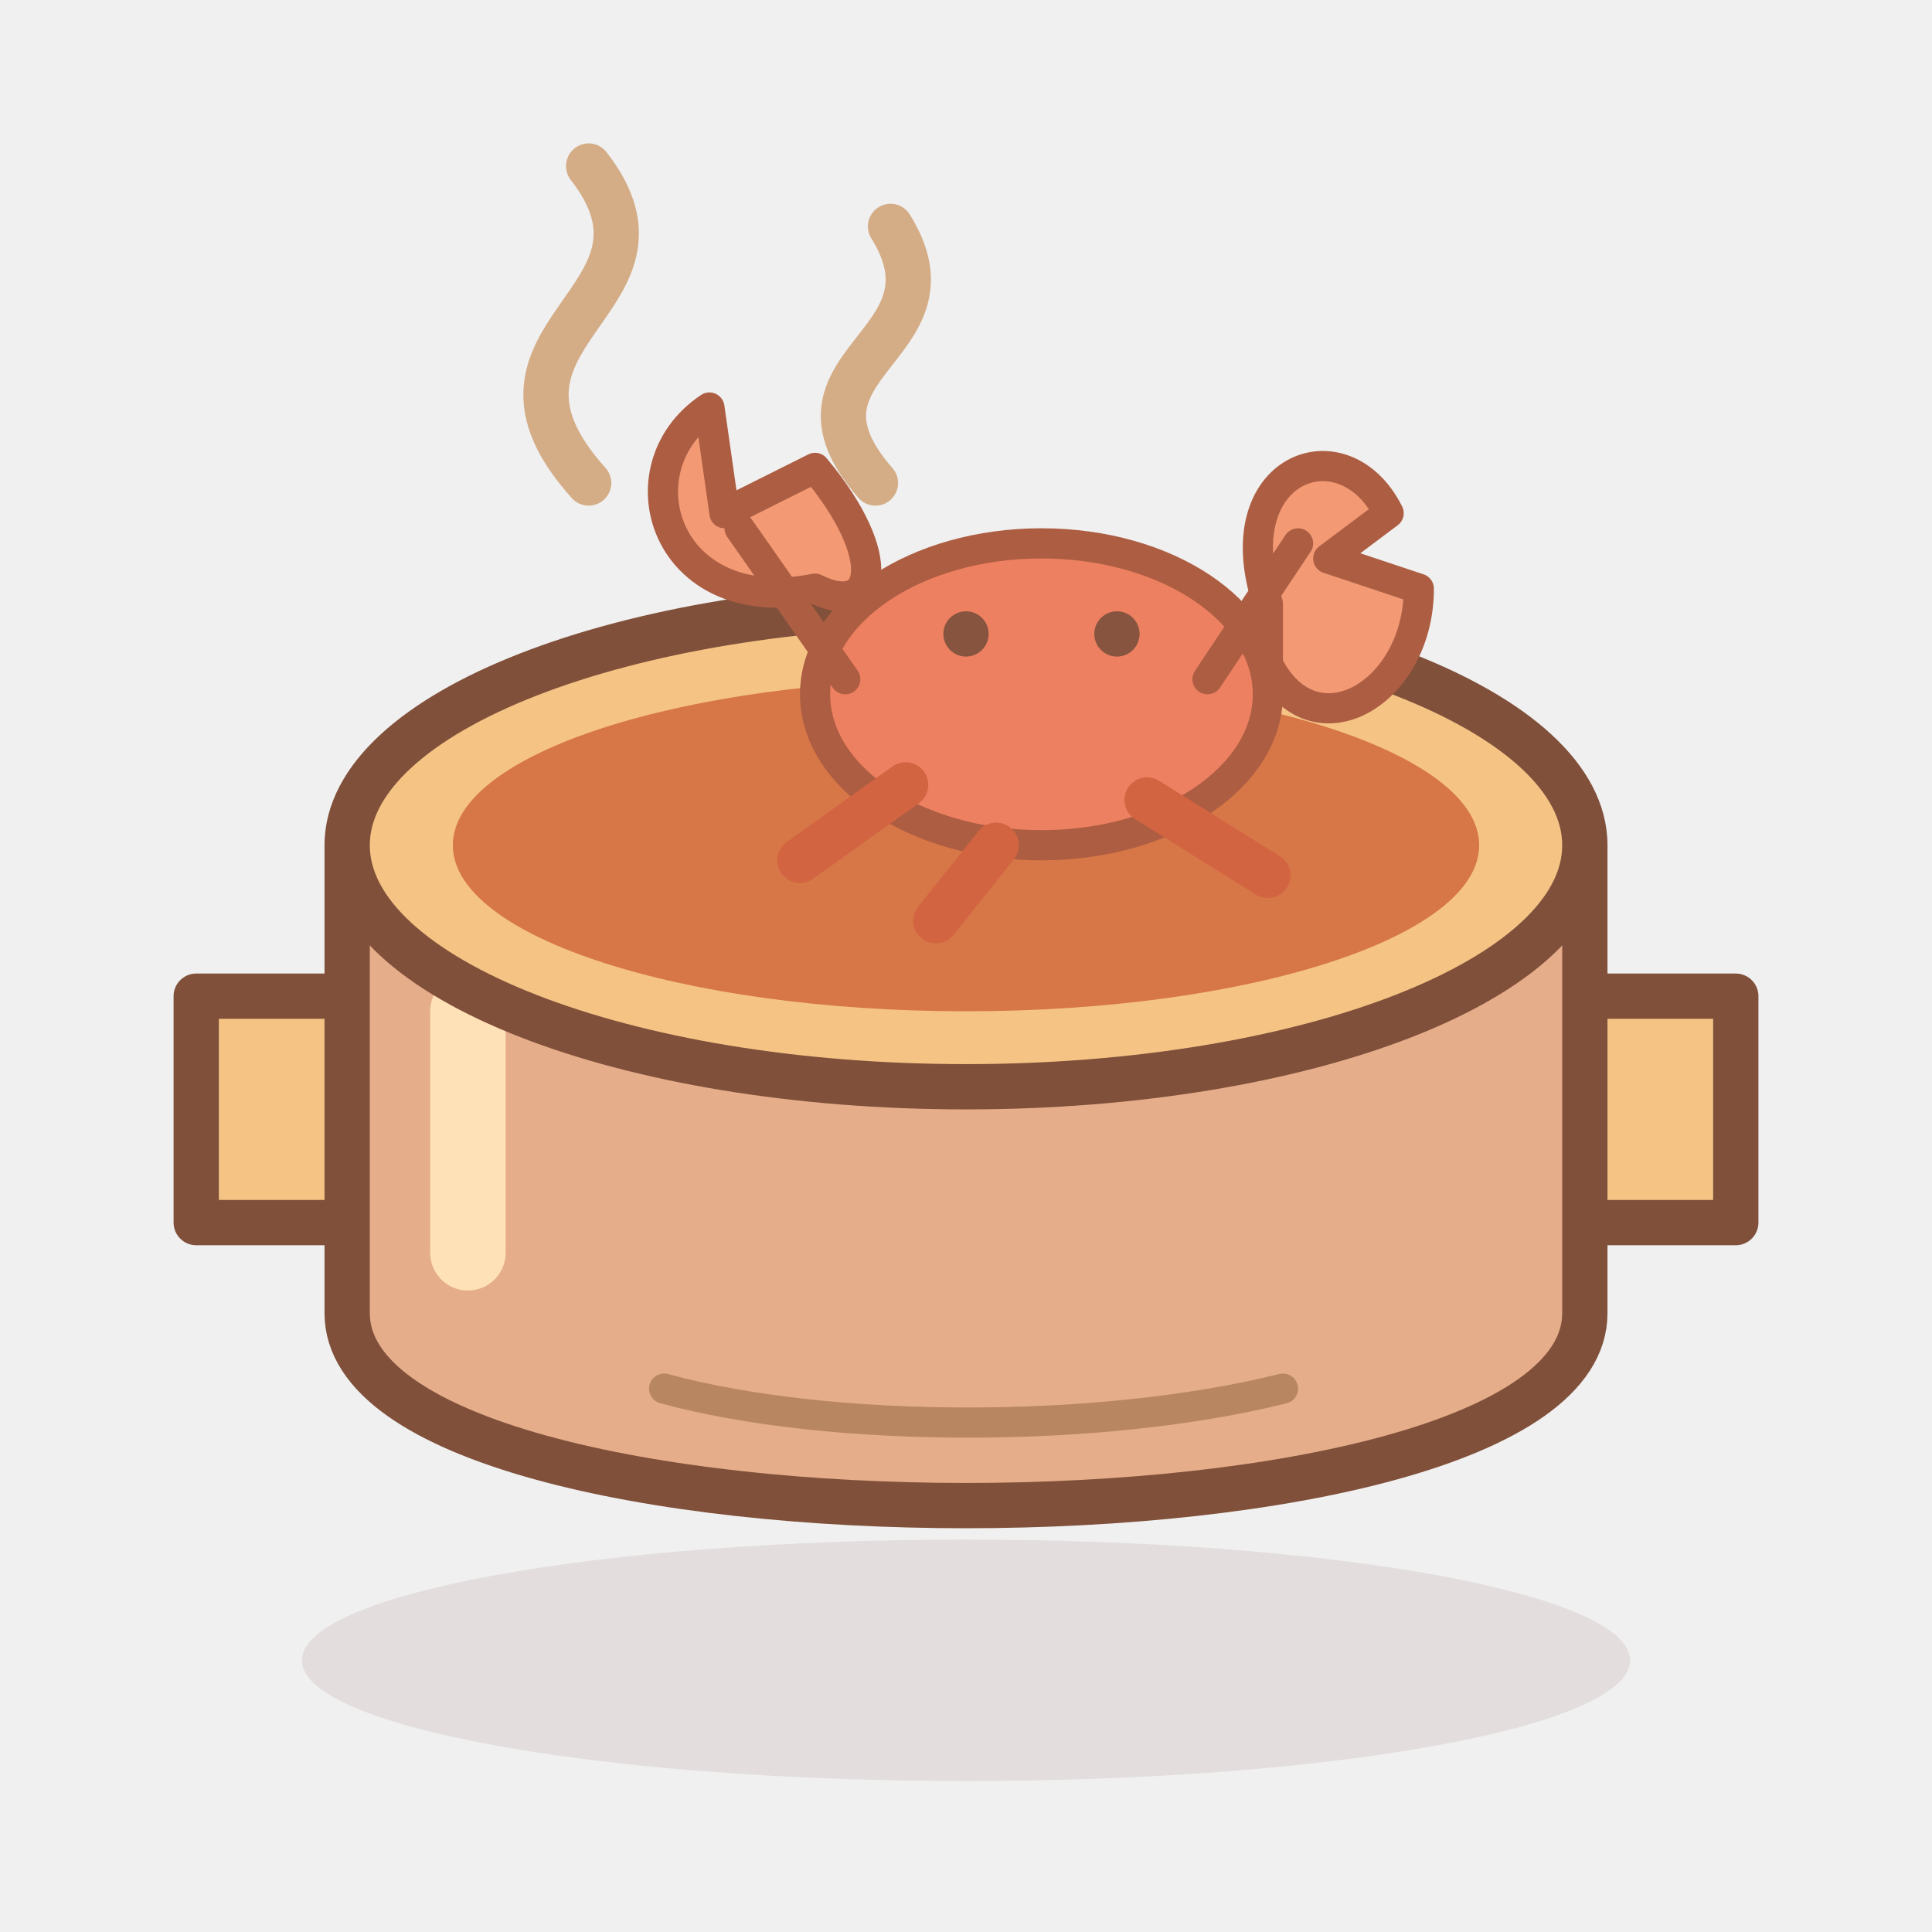
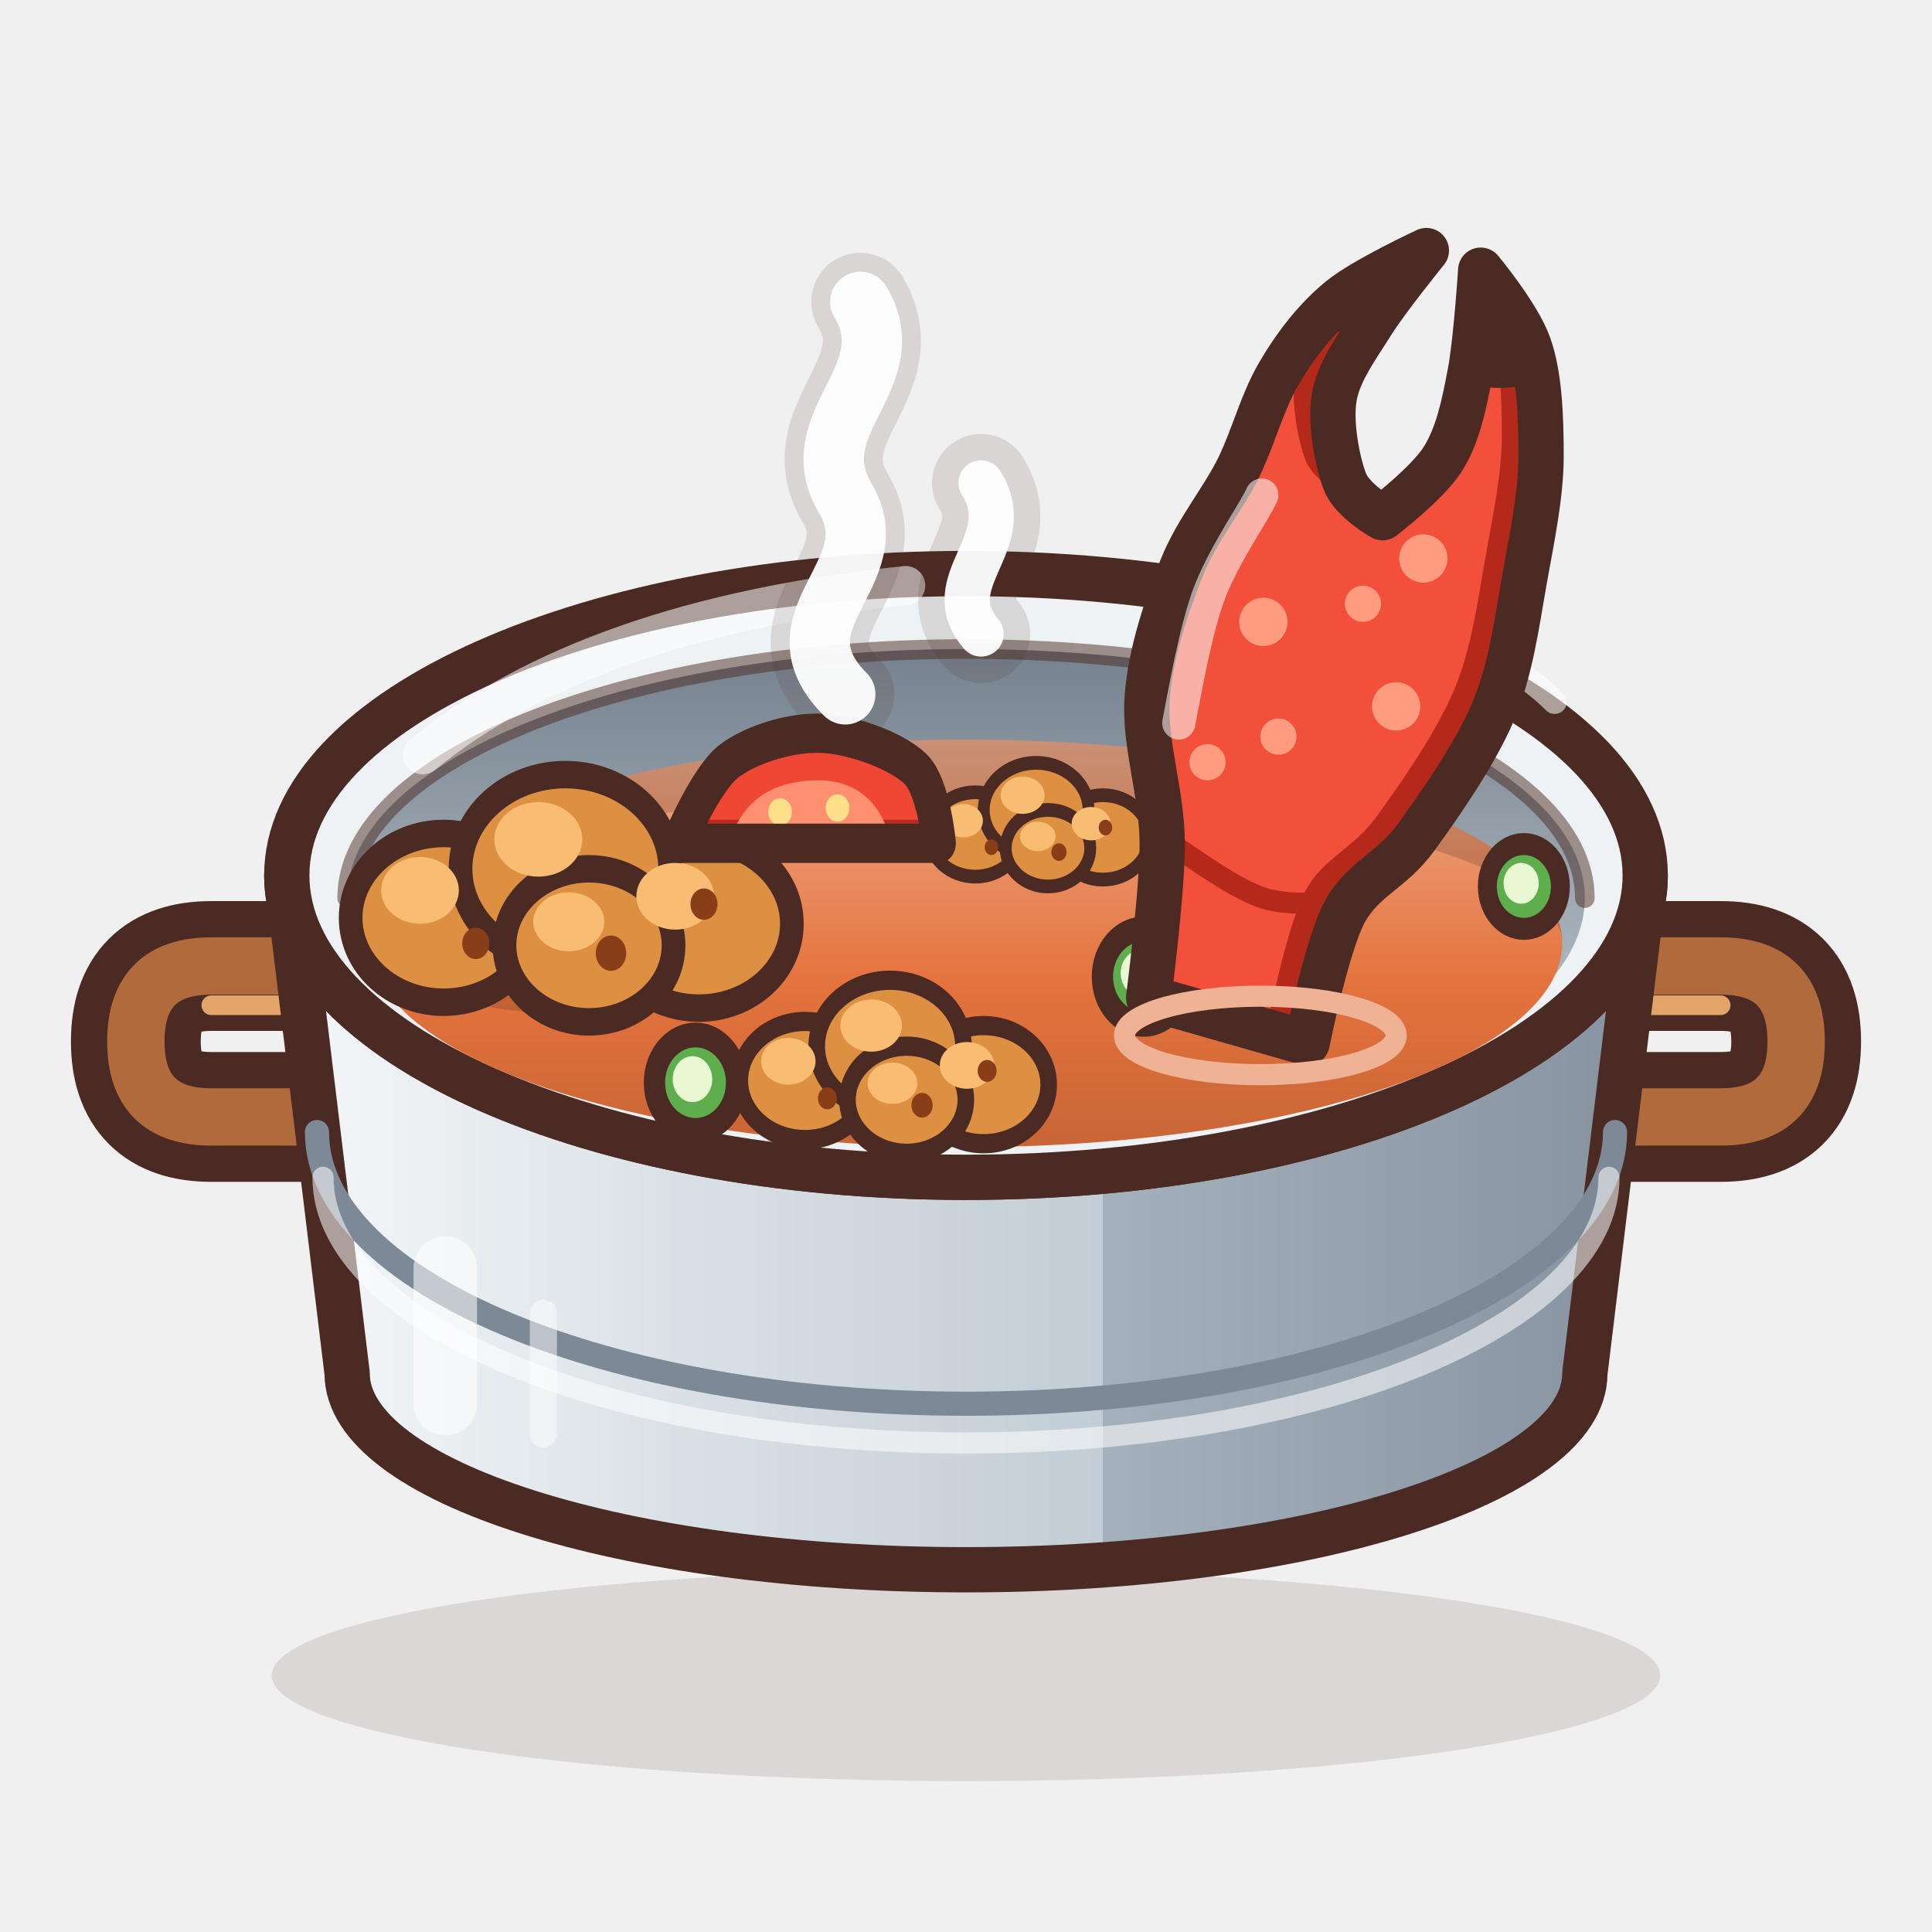
- <svg xmlns="http://www.w3.org/2000/svg" viewBox="0 0 128 128" fill="none">
-   <ellipse cx="64" cy="110" rx="44" ry="8" fill="#723c36" opacity=".1" />
-   <g stroke="#80503a" stroke-width="3" stroke-linecap="round" stroke-linejoin="round">
-     <path d="M25 66H13v15h15m73-15h14v15h-15" fill="#f5c485" />
-     <path d="M23 56h82v31c0 17-82 17-82 0V56Z" fill="#e5ad8a" />
-     <path d="M31 67v16" stroke="#ffe1b7" stroke-width="5" />
-     <ellipse cx="64" cy="56" rx="41" ry="16" fill="#f5c485" />
-     <ellipse cx="64" cy="56" rx="34" ry="11" fill="#d77747" stroke="none" />
-     <ellipse cx="69" cy="46" rx="15" ry="10" fill="#ed8060" stroke="#ad5d42" stroke-width="2" />
-     <path d="m56 45-7-10m5 4c-10 2-13-8-7-12l1 7 6-3c5 6 4 10 0 8Zm26 6 6-9m-2 4c-3-9 5-12 8-6l-4 3 6 2c0 7-7 11-10 5Z" fill="#f39a75" stroke="#ad5d42" stroke-width="2" />
-     <path d="m60 52-7 5m13-1-4 5m14-8 8 5" stroke="#d26442" stroke-width="3" />
-     <circle cx="64" cy="42" r="1.5" fill="#875440" stroke="none" />
-     <circle cx="74" cy="42" r="1.5" fill="#875440" stroke="none" />
-     <path d="M44 92c11 3 29 3 41 0" stroke="#b88661" stroke-width="2" />
+ <svg xmlns="http://www.w3.org/2000/svg" viewBox="0 0 128 128" stroke-linecap="round" stroke-linejoin="round">
+   <style>.o,.p,.q,.s,.t,.u{stroke:#4a2a22}.o,.p,.q,.h,.l{fill:none}.o,.s{stroke-width:3}.p,.t{stroke-width:2}.q,.u{stroke-width:1.4}.h{stroke:#fff;stroke-opacity:.55}</style>
+   <defs>
+     <linearGradient id="ma-1" x1="0" y1="0" x2="1" y2="0">
+       <stop offset="0" stop-color="#f5f8fa" />
+       <stop offset=".3" stop-color="#d9e0e5" />
+       <stop offset=".6" stop-color="#c3cdd5" />
+       <stop offset=".6" stop-color="#a4b0bb" />
+       <stop offset="1" stop-color="#86929f" />
+     </linearGradient>
+     <linearGradient id="ma-2" x1="0" y1="0" x2="0" y2="1">
+       <stop offset="0" stop-color="#76828e" />
+       <stop offset="1" stop-color="#c7d0d7" />
+     </linearGradient>
+     <linearGradient id="ma-3" x1="0" y1="0" x2="0" y2="1">
+       <stop offset="0" stop-color="#efab8b" />
+       <stop offset=".6" stop-color="#E4733D" />
+       <stop offset="1" stop-color="#c96536" />
+     </linearGradient>
+     <path id="ma-4" d="M21 64h-7q-5 0-5 5t5 5h8M107 64h7q5 0 5 5t-5 5h-8" />
+     <g id="ma-5">
+       <g class="u" fill="#dd8f42">
+         <ellipse cx="-7.9" cy=".7" rx="5.5" ry="4.3" />
+         <ellipse cx="7.2" cy="1" rx="5.5" ry="4.3" />
+         <ellipse cx="-.7" cy="-1.8" rx="6.2" ry="4.8" />
+         <ellipse cx=".7" cy="2.1" rx="5" ry="3.9" />
+       </g>
+       <g fill="#f8bd72">
+         <ellipse cx="-9.3" cy="-.7" rx="2.3" ry="1.7" />
+         <ellipse cx="5.8" cy="-.4" rx="2.3" ry="1.7" />
+         <ellipse cx="-2.3" cy="-3.3" rx="2.6" ry="1.9" />
+         <ellipse cx="-.5" cy=".9" rx="2.1" ry="1.5" />
+       </g>
+       <g fill="#8a3e18">
+         <circle cx="2" cy="2.5" r=".9" />
+         <circle cx="-6" cy="2" r=".8" />
+         <circle cx="7.5" cy="0" r=".8" />
+       </g>
+     </g>
+     <path id="ma-6" d="M47 59.4c0 0 1.6-3.3 3-4.2s3.8-1.5 5.6-1.4s4.3.9 5.4 1.8s1.4 3.8 1.4 3.8s-15.4 0-15.4 0z" />
+     <g id="ma-7">
+       <circle cx="0" cy="0" r="2.7" fill="#5fae4e" class="u" />
+       <circle cx="-.2" cy="-.2" r="1.3" fill="#e8f8d2" />
+     </g>
+     <path id="ma-8" d="M76.1 66.1c0 0 .9-6.9.9-10.2s-1.2-6.6-1-9.6s1.3-6.2 2.3-8.7s2.8-4.6 3.8-6.7s1.5-4.2 2.6-6.1s2.5-3.7 4.1-5s5.7-3.2 5.7-3.2s-2.6 3.2-3.6 4.8s-2.2 3.2-2.5 4.9s.2 4.3.7 5.6s2.5 2.4 2.5 2.4s3-2.3 4-3.9s1.4-3.6 1.8-5.7s.7-6.8.7-6.8s2.5 3 3.2 5s.8 4.7.8 7.3s-.6 5.4-1.1 8.2s-.9 6-2.1 8.8s-3.5 6.1-5.1 8.3s-3.5 2.7-4.7 4.9s-2.5 8.7-2.5 8.7s-10.5-3-10.5-3z" />
+   </defs>
+   <ellipse cx="64" cy="111" rx="46" ry="7" fill="#3a1d16" opacity=".12" />
+   <use href="#ma-4" class="l" stroke="#4a2a22" stroke-width="8.6" />
+   <use href="#ma-4" class="l" stroke="#b06a3b" stroke-width="3.8" />
+   <path d="M14 66.6h5M109 66.6h5" class="l" stroke="#e3a46a" stroke-width="1.3" />
+   <path d="M19 58L23 91A41 13 0 0 0 105 91L109 58A45 20 0 0 1 19 58Z" fill="url(#ma-1)" class="s" />
+   <path d="M21 75A43 18 0 0 0 107 75" class="l" stroke="#7d8996" stroke-width="1.6" />
+   <path d="M21.4 78A42.6 17.6 0 0 0 106.6 78" class="l" stroke="#fff" stroke-width="1.4" opacity=".55" />
+   <path d="M29.5 84v9" class="h" stroke-width="4.2" />
+   <path d="M36 87v8" class="h" stroke-width="1.8" opacity=".9" />
+   <ellipse cx="64" cy="58" rx="45" ry="20" fill="#eef2f5" class="s" />
+   <ellipse cx="64" cy="59.5" rx="41" ry="16.5" fill="url(#ma-2)" />
+   <ellipse cx="64" cy="62.5" rx="39.5" ry="13.5" fill="url(#ma-3)" />
+   <path d="M24.5 62.5A39.5 13.5 0 0 1 103.5 62.5A39.5 10 0 0 0 24.5 62.5Z" fill="#000" opacity=".16" />
+   <path d="M23 59.5A41 16.5 0 0 1 105 59.5" class="l" stroke="#4a2a22" stroke-width="1.3" opacity=".5" />
+   <path d="M28 50Q39 41 60 38.8" class="h" stroke-width="2.6" />
+   <path d="M90 40.5q9 2 13 6" class="h" stroke-width="1.6" />
+   <g transform="matrix(1.12 0 0 1.3 -7.68 -21.35)">
+     <ellipse cx="41" cy="64.5" rx="12" ry="3.6" fill="#944b28" opacity=".42" />
+     <use href="#ma-5" transform="matrix(1 0 0 1 41 62.5)" />
+     <use href="#ma-5" transform="matrix(.7 0 0 .7 60 71)" />
+     <use href="#ma-5" transform="matrix(.5 0 0 .5 68.5 58.6)" />
+     <use href="#ma-6" fill="#b92b22" />
+     <clipPath id="ma-6c">
+       <use href="#ma-6" />
+     </clipPath>
+     <g clip-path="url(#ma-6c)">
+       <use href="#ma-6" fill="#ef4733" x="-1" y="-1.2" />
+       <path d="M50 59.4q1-3 4.8-3.2t4.8 3.2z" fill="#ff8f70" />
+       <g fill="#ffe08a">
+         <circle cx="53" cy="57.8" r=".7" />
+         <circle cx="56.4" cy="57.6" r=".7" />
+       </g>
+     </g>
+     <use href="#ma-6" class="p" />
+     <use href="#ma-7" transform="matrix(.9 0 0 .9 74.5 66.2)" />
+     <use href="#ma-7" transform="matrix(.9 0 0 .9 48 71.6)" />
+     <use href="#ma-7" transform="matrix(.8 0 0 .8 97 61.6)" />
  </g>
-   <path d="M39 32c-9-10 7-12 0-21m19 21c-7-8 6-9 1-17" stroke="#d4ad87" stroke-width="3" stroke-linecap="round" />
+   <use href="#ma-8" fill="#b5291b" />
+   <clipPath id="ma-8c">
+     <use href="#ma-8" />
+   </clipPath>
+   <g clip-path="url(#ma-8c)">
+     <use href="#ma-8" fill="#f2503a" x="-2.6" y="-1.4" />
+     <path d="M88.4 20.1c.7-1.2 6.1-3.5 6.1-3.5s-2.6 3.4-3.3 4.5s-.6 2.3-1.1 2.2s-2.5-2.1-1.7-3.2zM97 24.8c-.6-1.3 1.1-6.9 1.1-6.9s2.4 3.7 3 5s1 2.2.3 2.5s-3.9.7-4.4-.6z" fill="#4a2a22" />
+     <g fill="#ff9c80">
+       <circle cx="83.7" cy="41.2" r="1.6" />
+       <circle cx="90.3" cy="40" r="1.2" />
+       <circle cx="92.5" cy="46.8" r="1.6" />
+       <circle cx="84.7" cy="48.8" r="1.2" />
+       <circle cx="94.3" cy="37" r="1.6" />
+       <circle cx="80" cy="50.5" r="1.2" />
+     </g>
+     <g fill="#fff3e2">
+       <circle cx="89.6" cy="25.2" r="1" />
+       <circle cx="89.5" cy="29.1" r="1" />
+       <circle cx="95.1" cy="31.6" r="1" />
+       <circle cx="96.6" cy="27.6" r="1" />
+     </g>
+     <path d="M76.9 55.5c1.2.6 4.6 3.3 6.8 4s5.2.1 6.2.1" class="l" stroke="#b5291b" stroke-width="1.4" />
+   </g>
+   <use href="#ma-8" class="o" />
+   <path d="M78.1 47.9c.3-1.5 1.1-6.3 2.1-8.8s2.9-5.2 3.4-6.3" class="h" stroke-width="2.2" />
+   <ellipse cx="83.5" cy="68.6" rx="9" ry="2.6" fill="none" stroke="#f0b294" stroke-width="1.4" />
+   <g class="l" stroke="#4a2a22" stroke-width="6.5" opacity=".14">
+     <path d="M56 46c-5-5 3-8 0-13s4-8 1-13" />
+     <path d="M65 42c-3-3.5 2.5-6 0-10" />
+   </g>
+   <g class="l" stroke="#fff" stroke-width="4" opacity=".95">
+     <path d="M56 46c-5-5 3-8 0-13s4-8 1-13" />
+     <path d="M65 42c-3-3.5 2.5-6 0-10" stroke-width="3" />
+   </g>
</svg>
